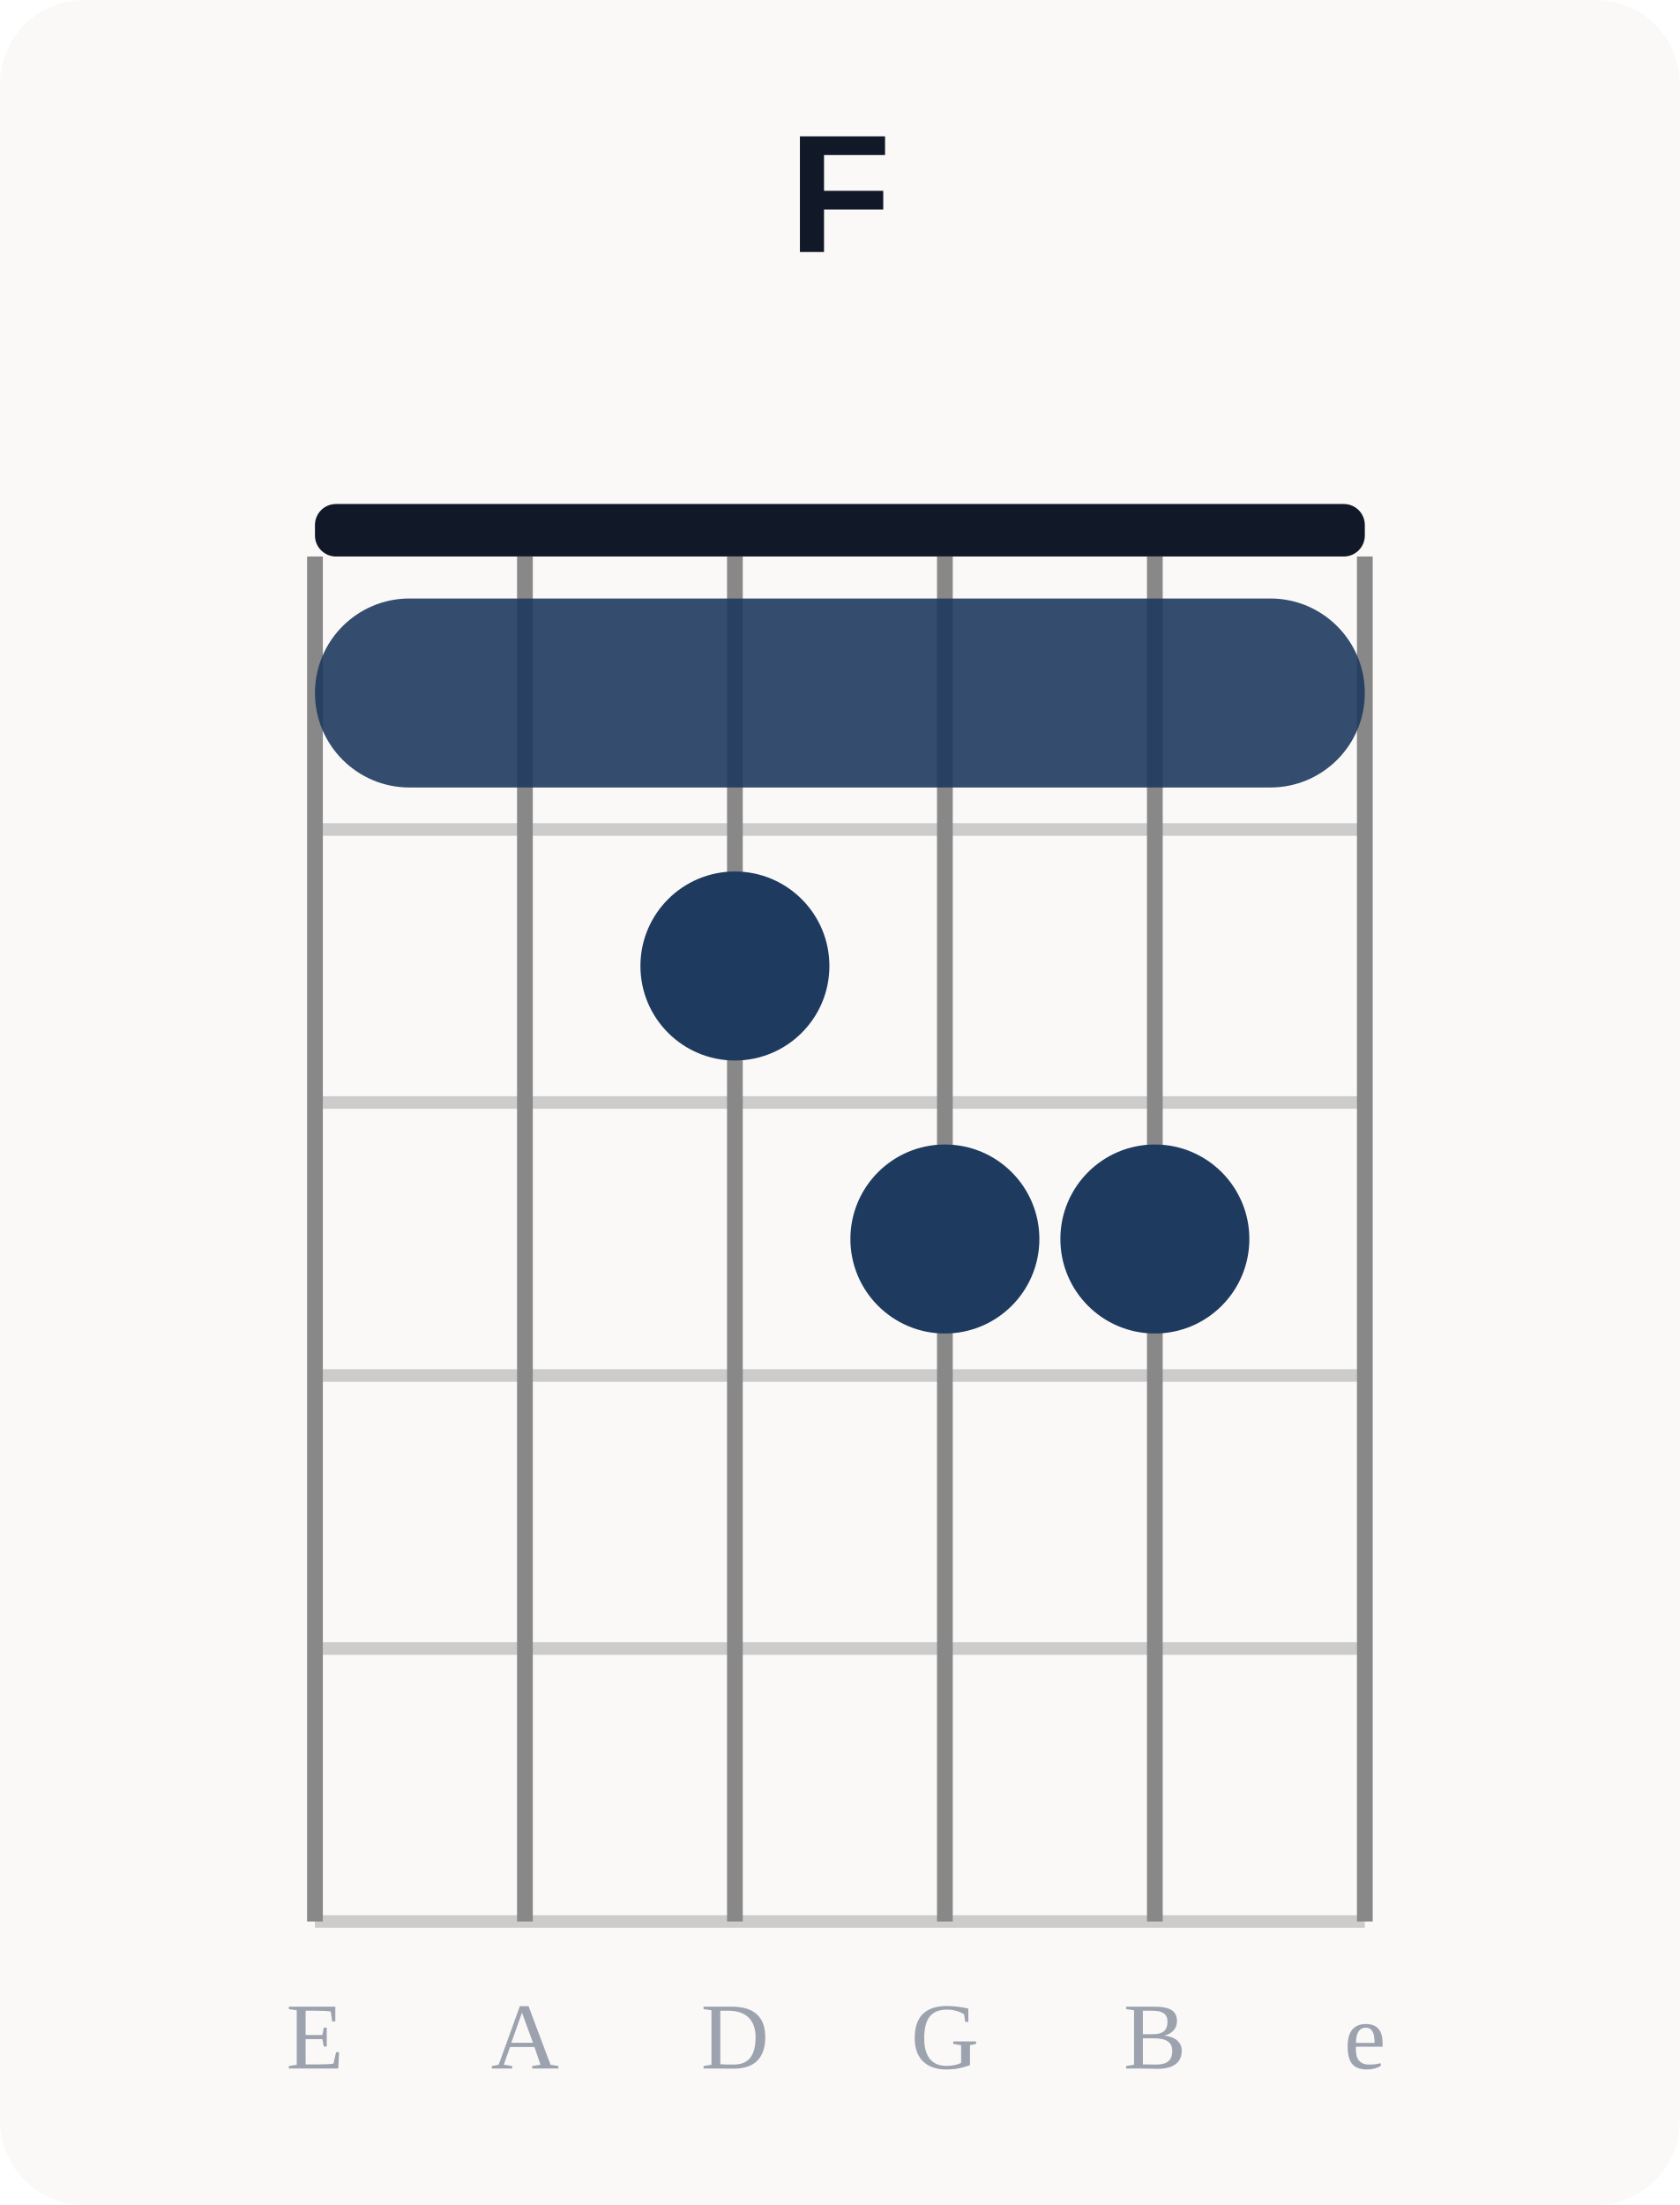
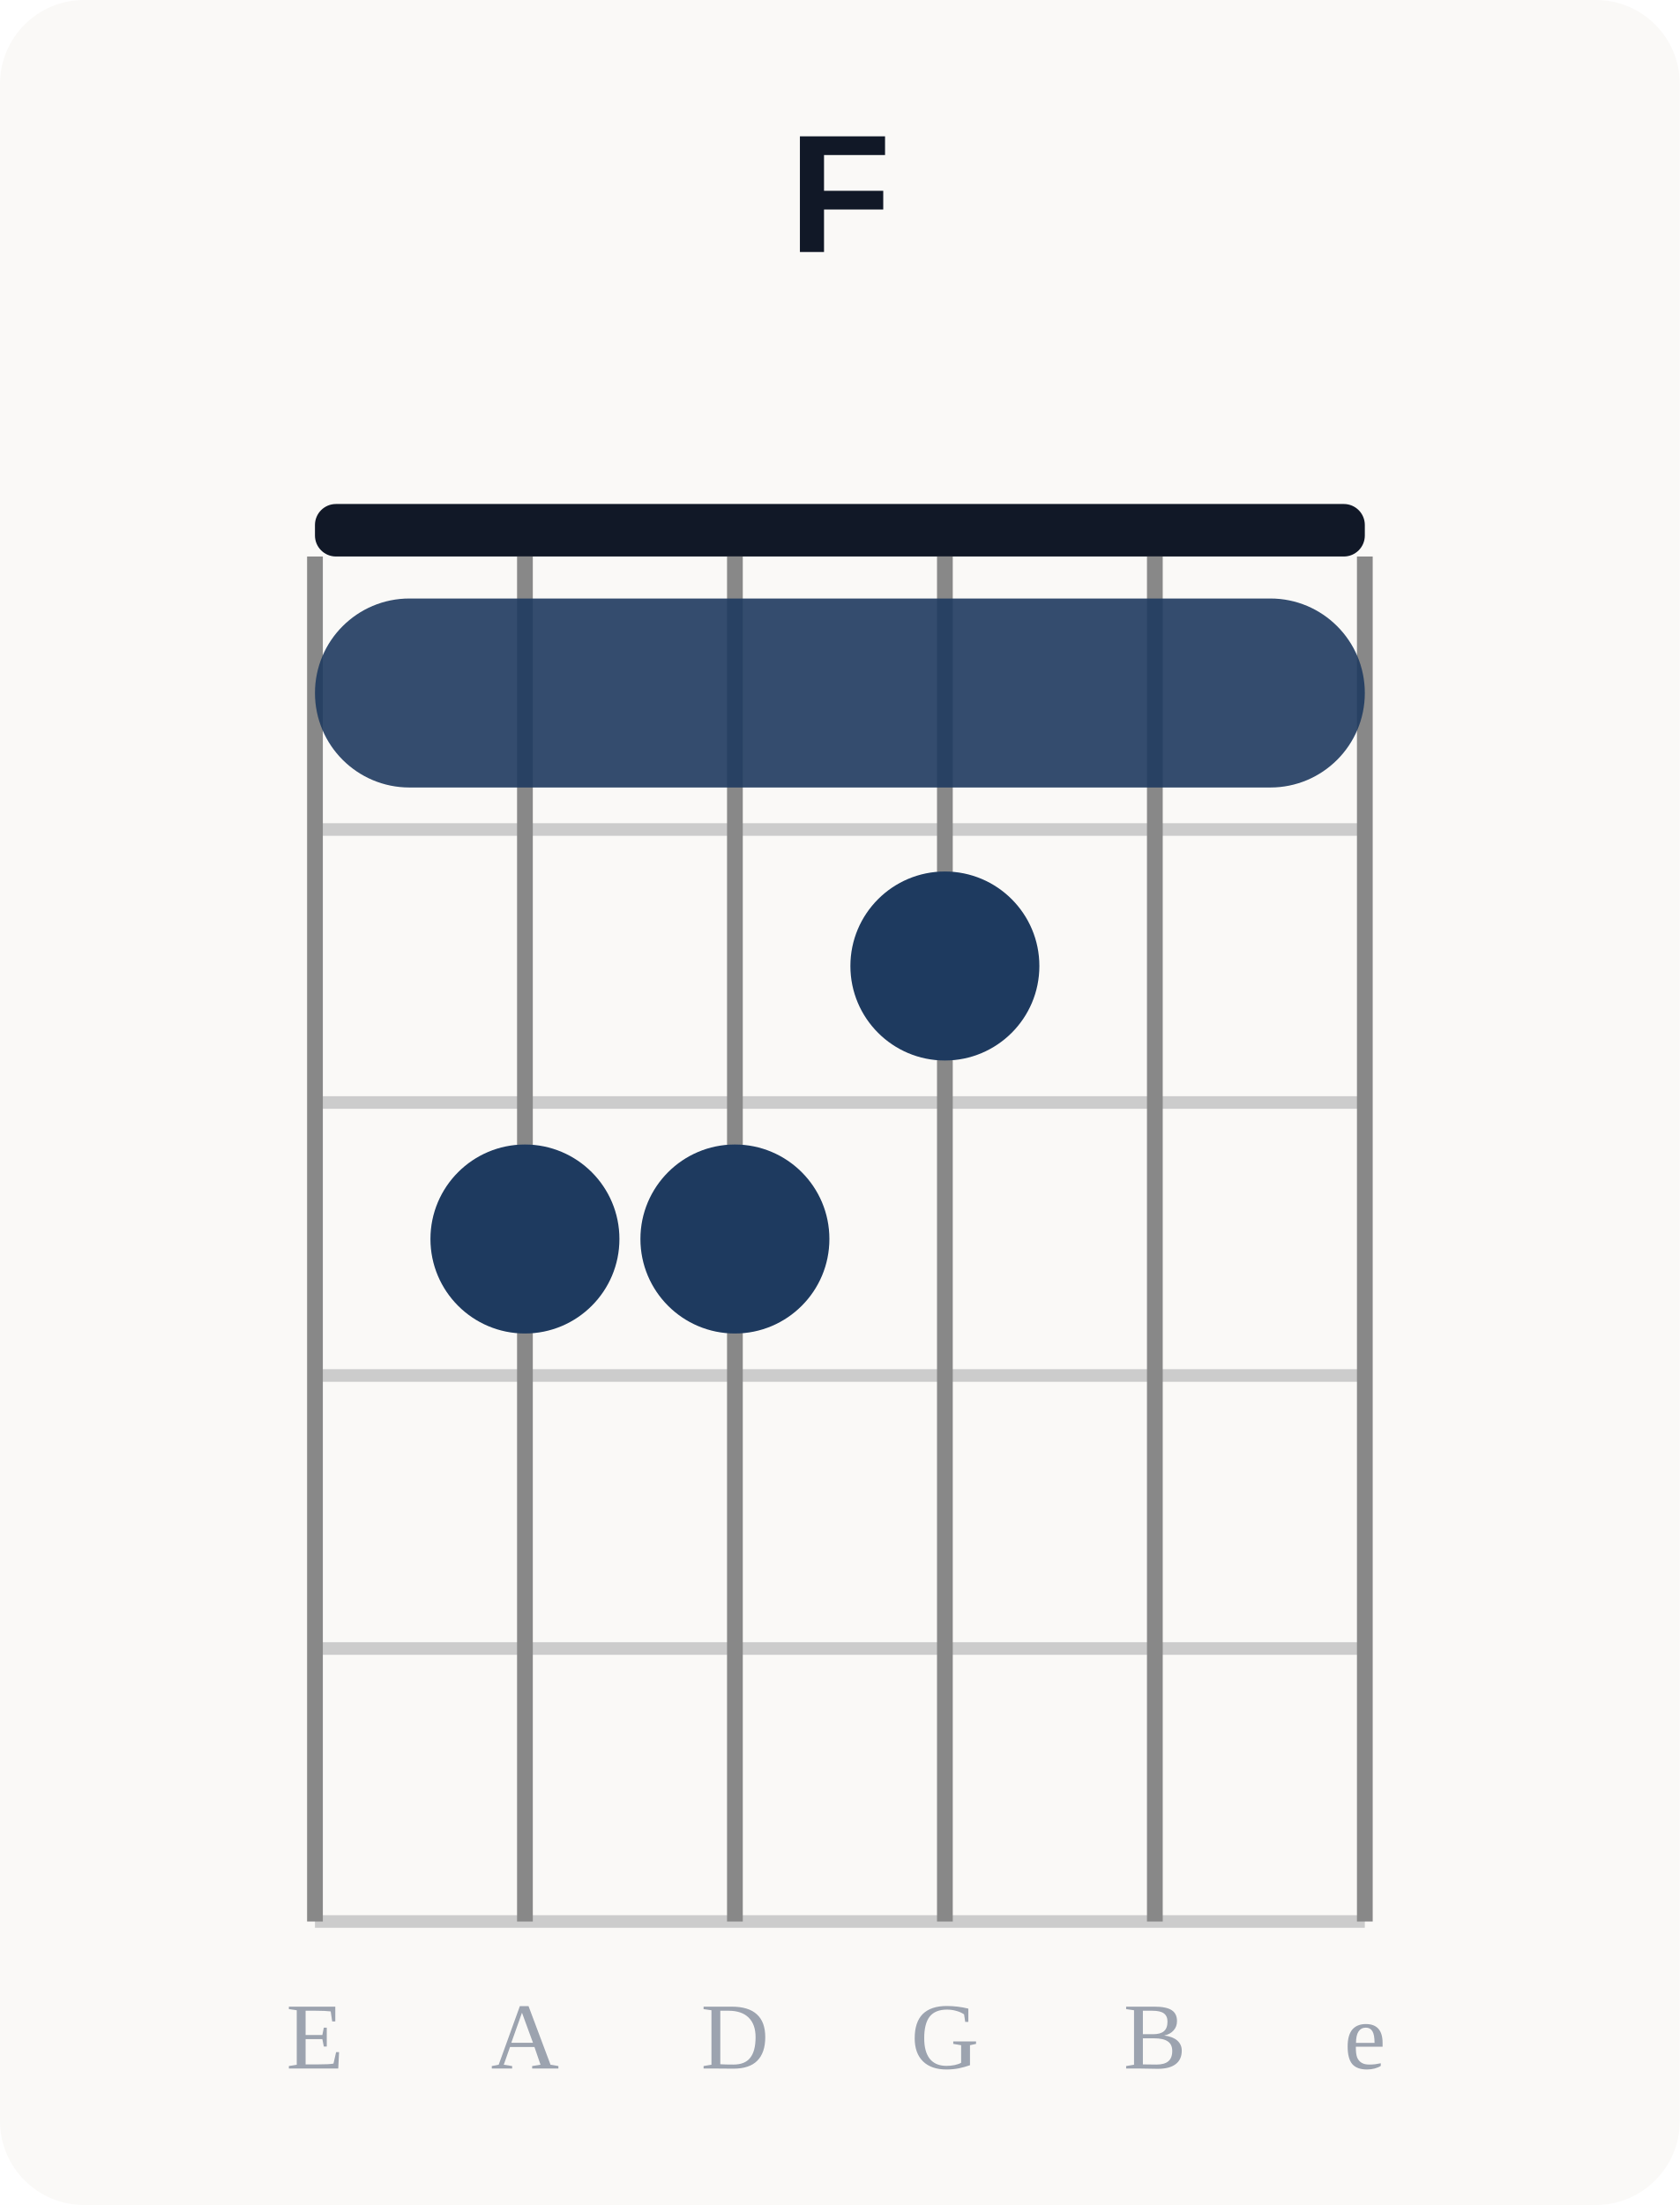
<svg xmlns="http://www.w3.org/2000/svg" width="160" height="210" viewBox="0 0 160 210">
  <rect width="160" height="210" fill="#faf9f7" rx="8" />
  <text x="80" y="24" text-anchor="middle" font-family="Arial,sans-serif" font-size="16" font-weight="700" fill="#111827">F</text>
  <rect x="30" y="48" width="100" height="5" fill="#111827" rx="2" />
  <line x1="30" y1="79" x2="130" y2="79" stroke="#ccc" stroke-width="1.2" />
  <line x1="30" y1="105" x2="130" y2="105" stroke="#ccc" stroke-width="1.2" />
  <line x1="30" y1="131" x2="130" y2="131" stroke="#ccc" stroke-width="1.2" />
  <line x1="30" y1="157" x2="130" y2="157" stroke="#ccc" stroke-width="1.2" />
  <line x1="30" y1="183" x2="130" y2="183" stroke="#ccc" stroke-width="1.2" />
  <line x1="30" y1="53" x2="30" y2="183" stroke="#888" stroke-width="1.5" />
  <line x1="50" y1="53" x2="50" y2="183" stroke="#888" stroke-width="1.5" />
  <line x1="70" y1="53" x2="70" y2="183" stroke="#888" stroke-width="1.5" />
  <line x1="90" y1="53" x2="90" y2="183" stroke="#888" stroke-width="1.5" />
  <line x1="110" y1="53" x2="110" y2="183" stroke="#888" stroke-width="1.5" />
  <line x1="130" y1="53" x2="130" y2="183" stroke="#888" stroke-width="1.5" />
  <text x="30" y="197" text-anchor="middle" font-size="9" fill="#9ca3af">E</text>
  <text x="50" y="197" text-anchor="middle" font-size="9" fill="#9ca3af">A</text>
  <text x="70" y="197" text-anchor="middle" font-size="9" fill="#9ca3af">D</text>
  <text x="90" y="197" text-anchor="middle" font-size="9" fill="#9ca3af">G</text>
  <text x="110" y="197" text-anchor="middle" font-size="9" fill="#9ca3af">B</text>
  <text x="130" y="197" text-anchor="middle" font-size="9" fill="#9ca3af">e</text>
  <rect x="30" y="57" width="100" height="18" rx="9" fill="#1e3a5f" opacity="0.9" />
-   <circle cx="70" cy="92" r="9" fill="#1e3a5f" />
-   <circle cx="90" cy="118" r="9" fill="#1e3a5f" />
-   <circle cx="110" cy="118" r="9" fill="#1e3a5f" />
+   <circle cx="50" cy="118" r="9" fill="#1e3a5f" />
+   <circle cx="70" cy="118" r="9" fill="#1e3a5f" />
+   <circle cx="90" cy="92" r="9" fill="#1e3a5f" />
</svg>
